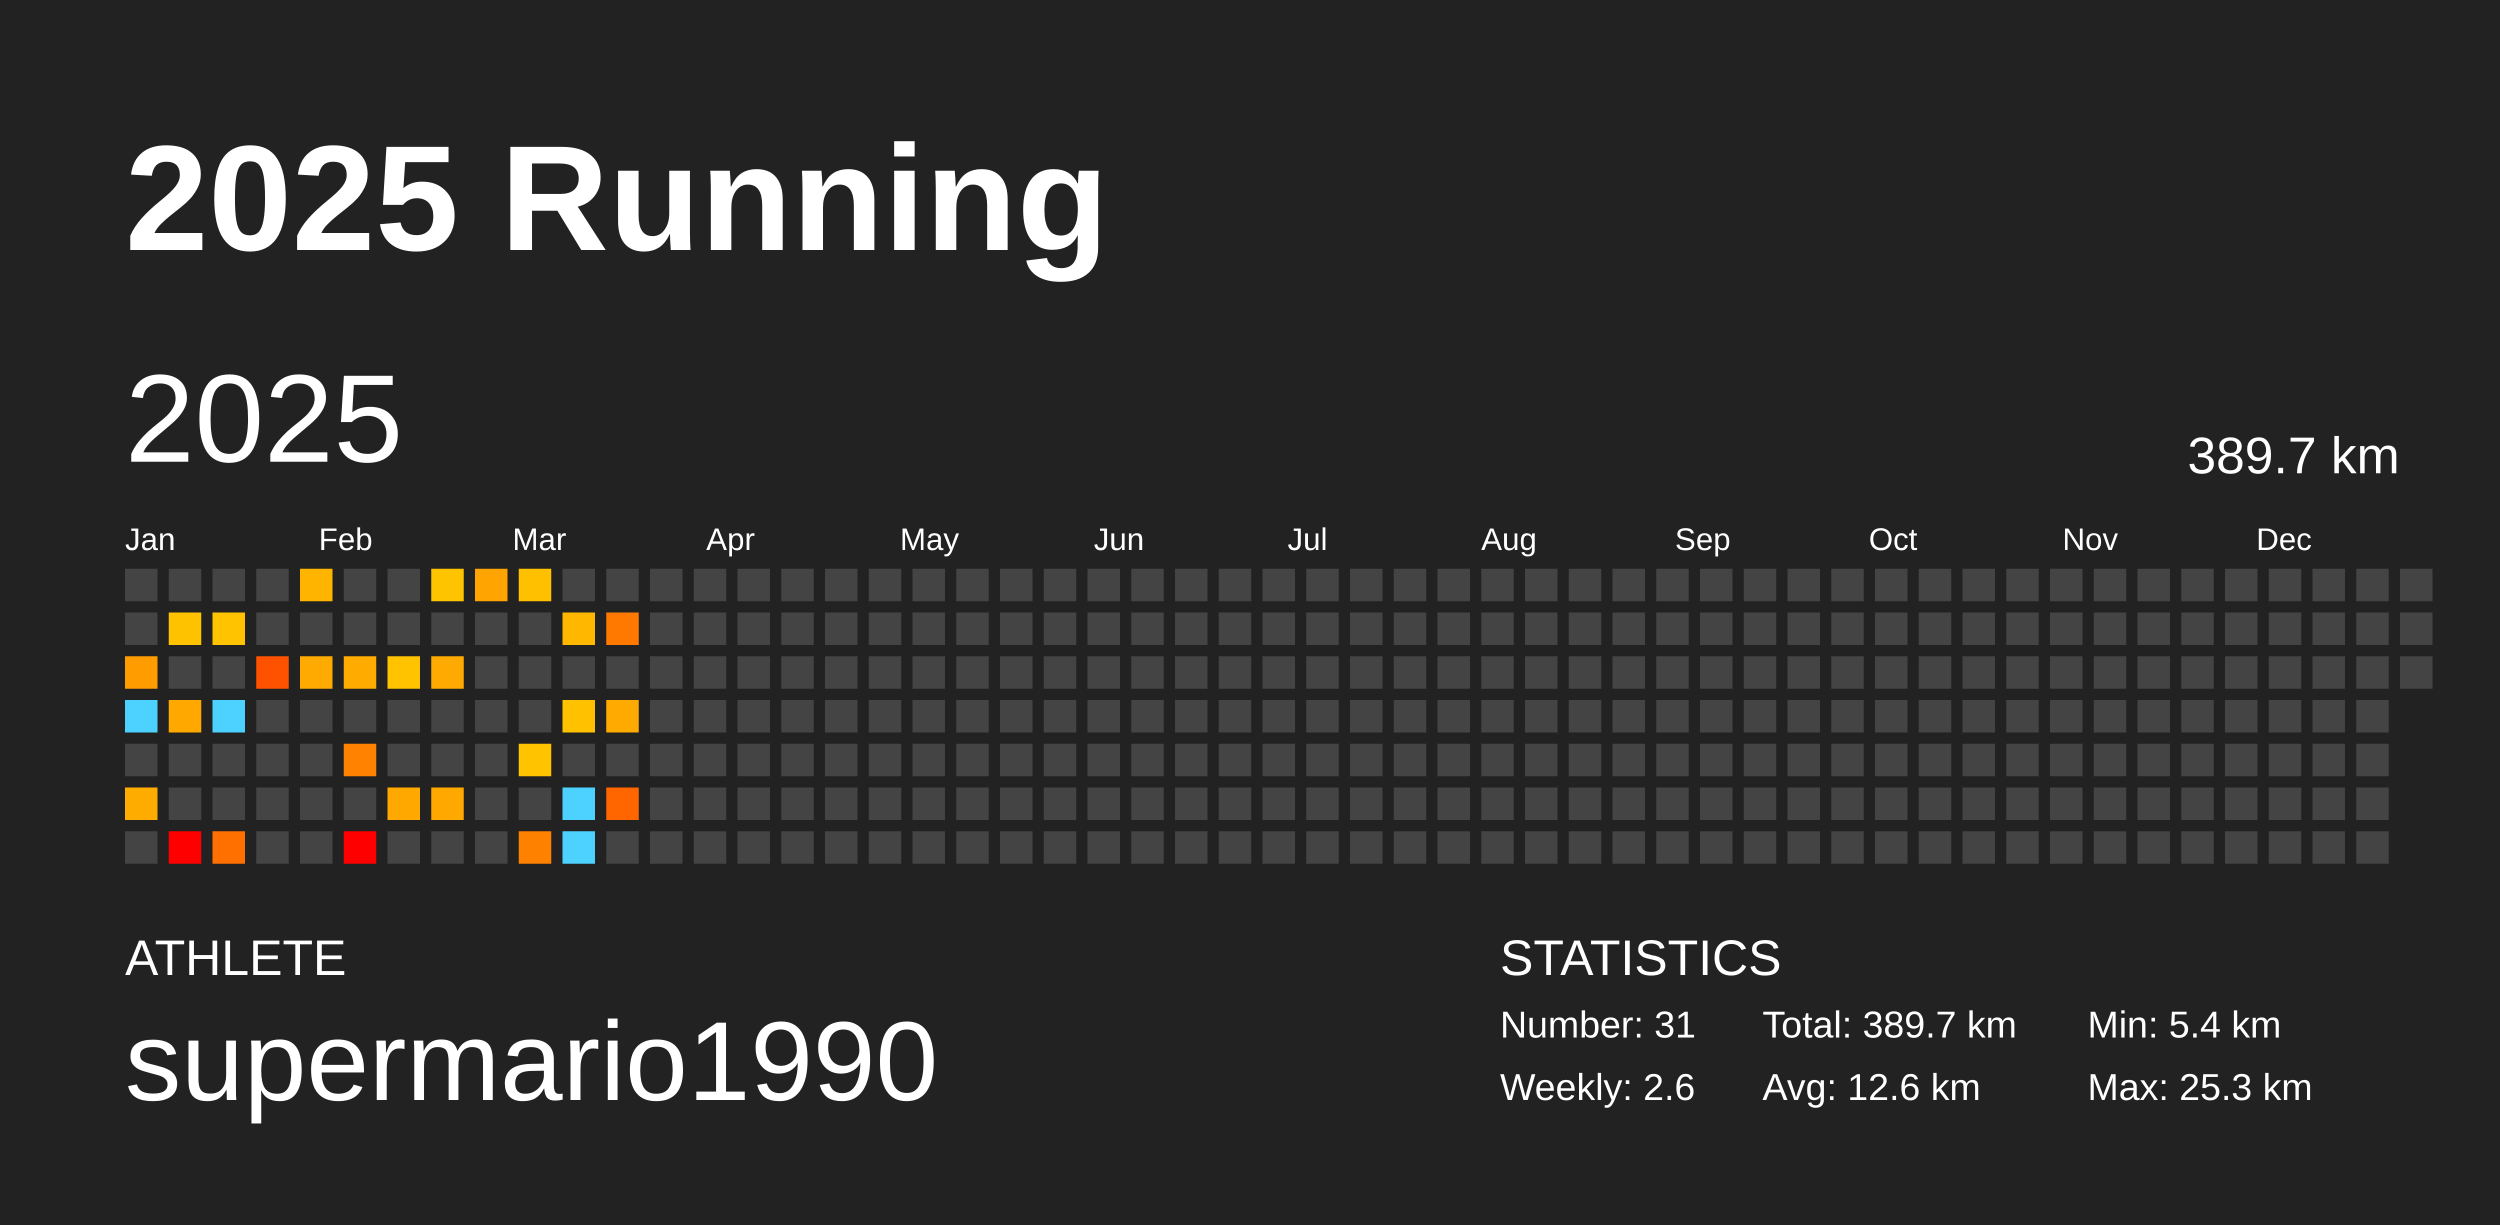
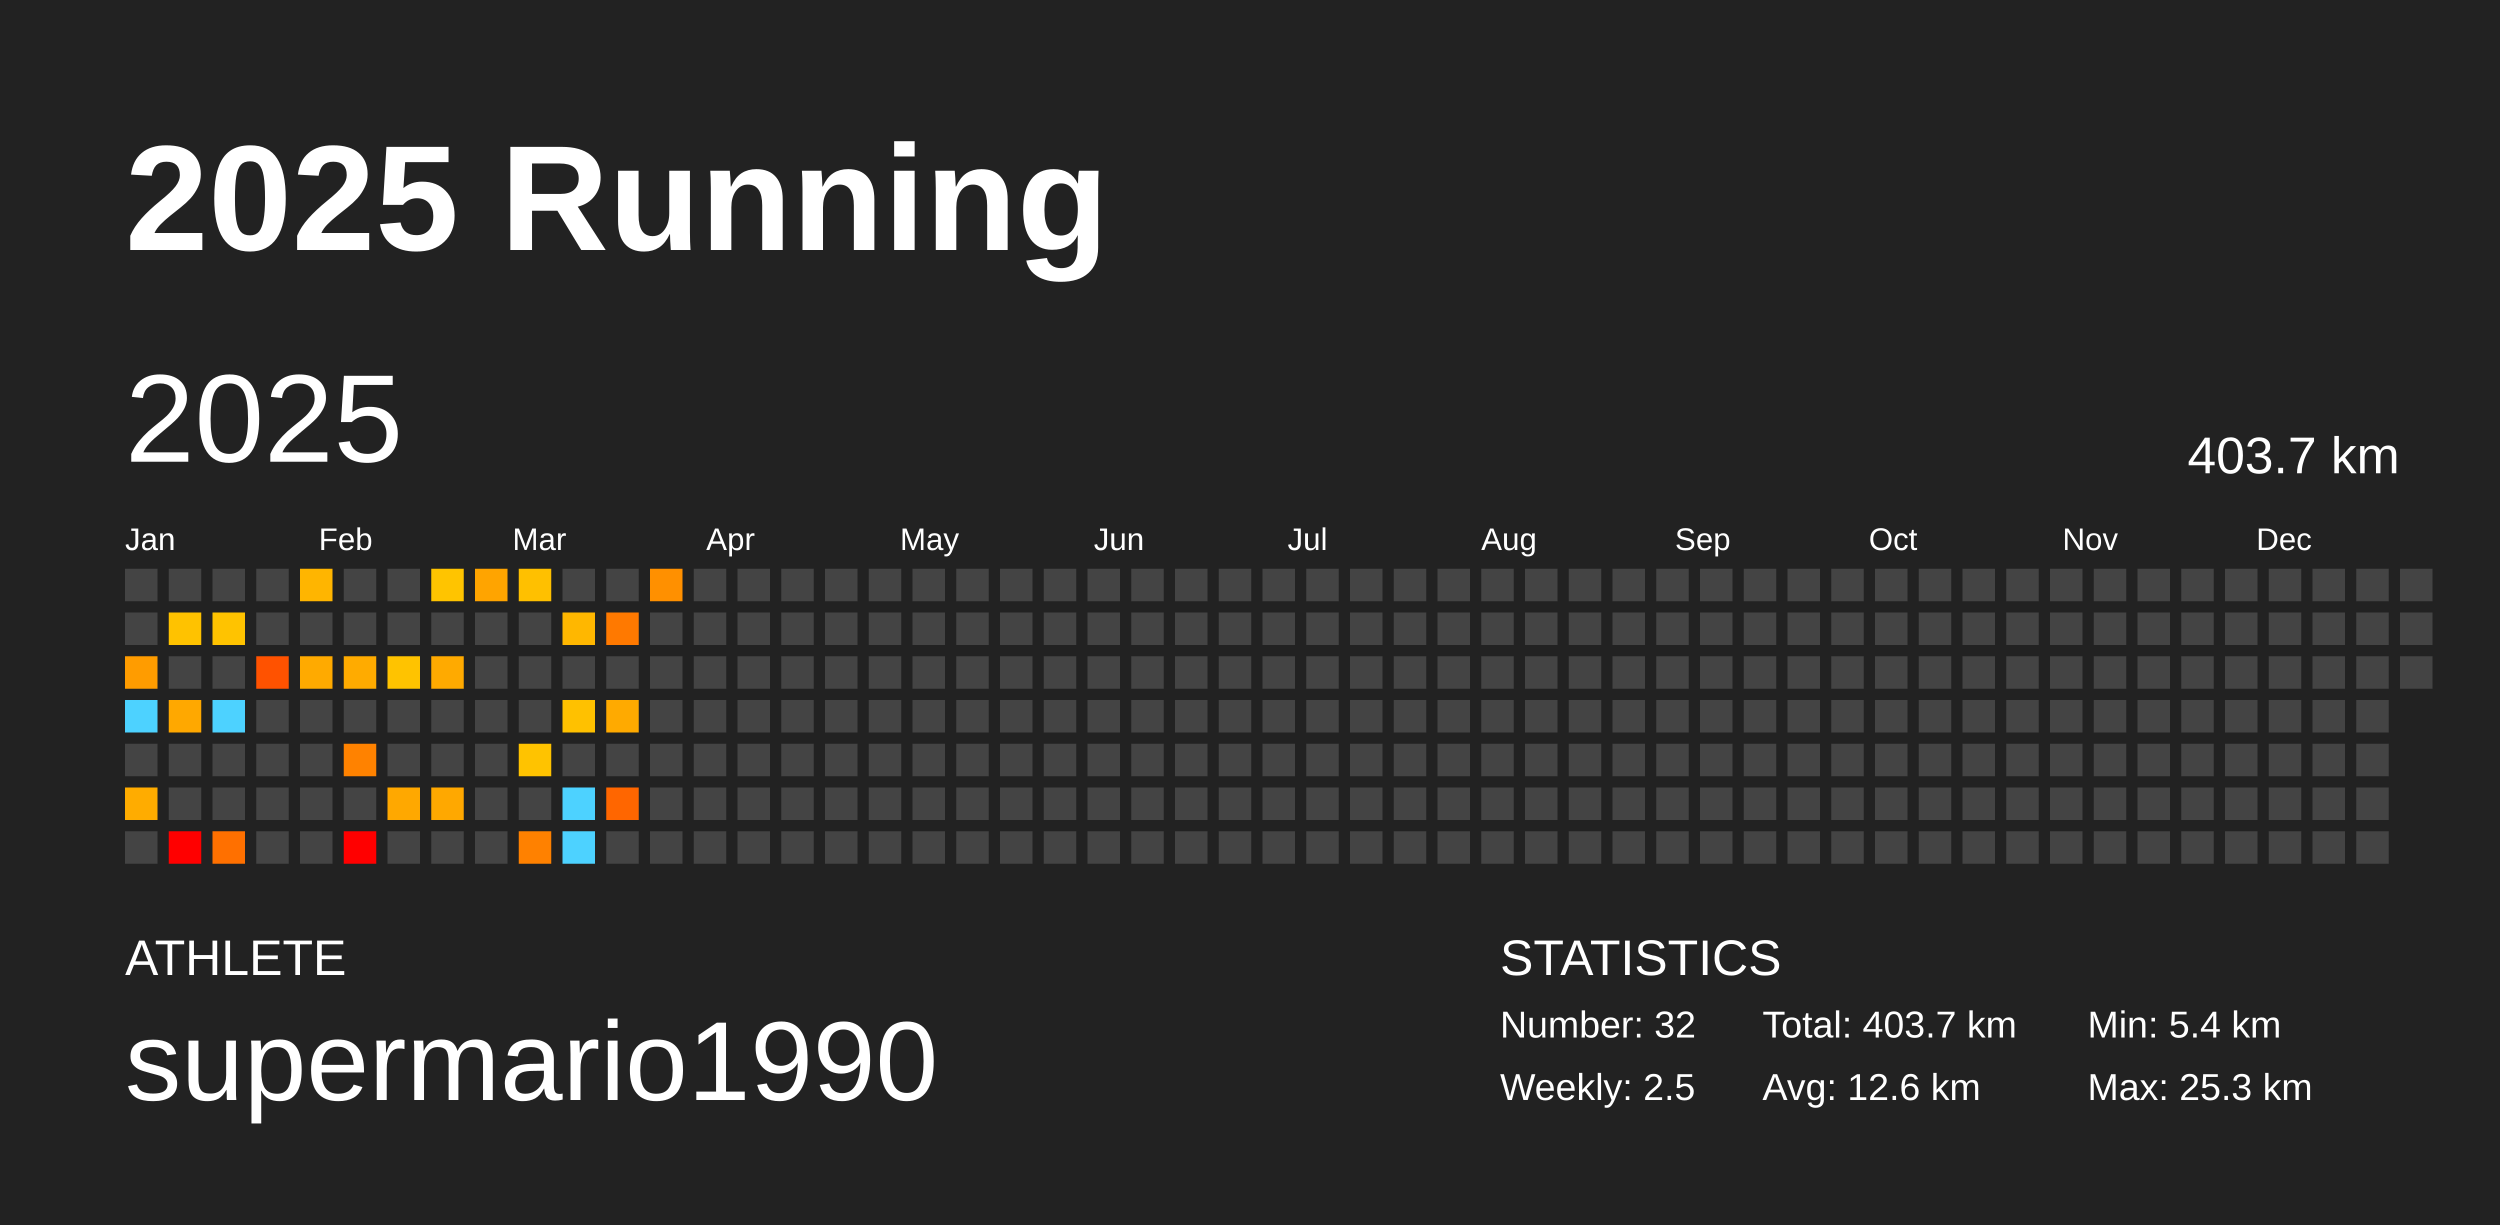
<svg xmlns="http://www.w3.org/2000/svg" baseProfile="full" height="98mm" version="1.1" viewBox="0,0,200,98" width="200mm">
  <defs />
  <rect fill="#222222" height="98" width="200" x="0" y="0" />
  <text fill="#FFFFFF" style="font-size:12px; font-family:Arial; font-weight:bold;" x="10" y="20">2025 Running</text>
  <text fill="#FFFFFF" style="font-size:4px; font-family:Arial" x="10" y="78">ATHLETE</text>
  <text fill="#FFFFFF" style="font-size:9px; font-family:Arial" x="10" y="88">supermario1990</text>
  <text fill="#FFFFFF" style="font-size:4px; font-family:Arial" x="120" y="78">STATISTICS</text>
-   <text fill="#FFFFFF" style="font-size:3px; font-family:Arial" x="120" y="83">Number: 31</text>
-   <text fill="#FFFFFF" style="font-size:3px; font-family:Arial" x="120" y="88">Weekly: 2.6</text>
-   <text fill="#FFFFFF" style="font-size:3px; font-family:Arial" x="141" y="83">Total: 389.7 km</text>
+   <text fill="#FFFFFF" style="font-size:3px; font-family:Arial" x="120" y="83">Number: 32</text>
+   <text fill="#FFFFFF" style="font-size:3px; font-family:Arial" x="120" y="88">Weekly: 2.5</text>
+   <text fill="#FFFFFF" style="font-size:3px; font-family:Arial" x="141" y="83">Total: 403.7 km</text>
  <text fill="#FFFFFF" style="font-size:3px; font-family:Arial" x="141" y="88">Avg: 12.6 km</text>
  <text fill="#FFFFFF" style="font-size:3px; font-family:Arial" x="167" y="83">Min: 5.4 km</text>
  <text fill="#FFFFFF" style="font-size:3px; font-family:Arial" x="167" y="88">Max: 25.3 km</text>
  <text dominant-baseline="hanging" fill="#FFFFFF" style="font-size:10.0px; font-family:Arial;" x="10" y="30">2025</text>
-   <text dominant-baseline="hanging" fill="#FFFFFF" style="font-size:4.125px; font-family:Arial;" x="175" y="35">389.7 km</text>
+   <text dominant-baseline="hanging" fill="#FFFFFF" style="font-size:4.125px; font-family:Arial;" x="175" y="35">403.7 km</text>
  <text fill="#FFFFFF" style="font-size:2.5px; font-family:Arial" x="10.0" y="44">Jan</text>
  <text fill="#FFFFFF" style="font-size:2.5px; font-family:Arial" x="25.5" y="44">Feb</text>
  <text fill="#FFFFFF" style="font-size:2.5px; font-family:Arial" x="41.0" y="44">Mar</text>
  <text fill="#FFFFFF" style="font-size:2.5px; font-family:Arial" x="56.5" y="44">Apr</text>
  <text fill="#FFFFFF" style="font-size:2.5px; font-family:Arial" x="72.0" y="44">May</text>
  <text fill="#FFFFFF" style="font-size:2.5px; font-family:Arial" x="87.5" y="44">Jun</text>
  <text fill="#FFFFFF" style="font-size:2.5px; font-family:Arial" x="103.0" y="44">Jul</text>
  <text fill="#FFFFFF" style="font-size:2.5px; font-family:Arial" x="118.5" y="44">Aug</text>
  <text fill="#FFFFFF" style="font-size:2.5px; font-family:Arial" x="134.0" y="44">Sep</text>
  <text fill="#FFFFFF" style="font-size:2.5px; font-family:Arial" x="149.5" y="44">Oct</text>
  <text fill="#FFFFFF" style="font-size:2.5px; font-family:Arial" x="165.0" y="44">Nov</text>
  <text fill="#FFFFFF" style="font-size:2.5px; font-family:Arial" x="180.5" y="44">Dec</text>
  <rect fill="#444444" height="2.6" width="2.6" x="10.0" y="45.5" />
  <rect fill="#444444" height="2.6" width="2.6" x="10.0" y="49.0" />
  <rect fill="#ff9c00" height="2.6" width="2.6" x="10.0" y="52.5" />
  <rect fill="#4dd2ff" height="2.6" width="2.6" x="10.0" y="56.0" />
  <rect fill="#444444" height="2.6" width="2.6" x="10.0" y="59.5" />
  <rect fill="#ffac00" height="2.6" width="2.6" x="10.0" y="63.0" />
  <rect fill="#444444" height="2.6" width="2.6" x="10.0" y="66.5" />
  <rect fill="#444444" height="2.6" width="2.6" x="13.5" y="45.5" />
  <rect fill="#ffc200" height="2.6" width="2.6" x="13.5" y="49.0" />
  <rect fill="#444444" height="2.6" width="2.6" x="13.5" y="52.5" />
  <rect fill="#ffa800" height="2.6" width="2.6" x="13.5" y="56.0" />
  <rect fill="#444444" height="2.6" width="2.6" x="13.5" y="59.5" />
  <rect fill="#444444" height="2.6" width="2.6" x="13.5" y="63.0" />
  <rect fill="red" height="2.6" width="2.6" x="13.5" y="66.5" />
  <rect fill="#444444" height="2.6" width="2.6" x="17.0" y="45.5" />
  <rect fill="#ffc300" height="2.6" width="2.6" x="17.0" y="49.0" />
  <rect fill="#444444" height="2.6" width="2.6" x="17.0" y="52.5" />
  <rect fill="#4dd2ff" height="2.6" width="2.6" x="17.0" y="56.0" />
  <rect fill="#444444" height="2.6" width="2.6" x="17.0" y="59.5" />
  <rect fill="#444444" height="2.6" width="2.6" x="17.0" y="63.0" />
  <rect fill="#ff7000" height="2.6" width="2.6" x="17.0" y="66.5" />
  <rect fill="#444444" height="2.6" width="2.6" x="20.5" y="45.5" />
  <rect fill="#444444" height="2.6" width="2.6" x="20.5" y="49.0" />
  <rect fill="#ff5200" height="2.6" width="2.6" x="20.5" y="52.5" />
  <rect fill="#444444" height="2.6" width="2.6" x="20.5" y="56.0" />
  <rect fill="#444444" height="2.6" width="2.6" x="20.5" y="59.5" />
  <rect fill="#444444" height="2.6" width="2.6" x="20.5" y="63.0" />
  <rect fill="#444444" height="2.6" width="2.6" x="20.5" y="66.5" />
  <rect fill="#ffb500" height="2.6" width="2.6" x="24.0" y="45.5" />
  <rect fill="#444444" height="2.6" width="2.6" x="24.0" y="49.0" />
  <rect fill="#ffaa00" height="2.6" width="2.6" x="24.0" y="52.5" />
  <rect fill="#444444" height="2.6" width="2.6" x="24.0" y="56.0" />
  <rect fill="#444444" height="2.6" width="2.6" x="24.0" y="59.5" />
  <rect fill="#444444" height="2.6" width="2.6" x="24.0" y="63.0" />
  <rect fill="#444444" height="2.6" width="2.6" x="24.0" y="66.5" />
  <rect fill="#444444" height="2.6" width="2.6" x="27.5" y="45.5" />
  <rect fill="#444444" height="2.6" width="2.6" x="27.5" y="49.0" />
  <rect fill="#ffab00" height="2.6" width="2.6" x="27.5" y="52.5" />
  <rect fill="#444444" height="2.6" width="2.6" x="27.5" y="56.0" />
  <rect fill="#ff8200" height="2.6" width="2.6" x="27.5" y="59.5" />
  <rect fill="#444444" height="2.6" width="2.6" x="27.5" y="63.0" />
  <rect fill="red" height="2.6" width="2.6" x="27.5" y="66.5" />
  <rect fill="#444444" height="2.6" width="2.6" x="31.0" y="45.5" />
  <rect fill="#444444" height="2.6" width="2.6" x="31.0" y="49.0" />
  <rect fill="#ffc300" height="2.6" width="2.6" x="31.0" y="52.5" />
  <rect fill="#444444" height="2.6" width="2.6" x="31.0" y="56.0" />
  <rect fill="#444444" height="2.6" width="2.6" x="31.0" y="59.5" />
  <rect fill="#ffa800" height="2.6" width="2.6" x="31.0" y="63.0" />
  <rect fill="#444444" height="2.6" width="2.6" x="31.0" y="66.5" />
  <rect fill="#ffc400" height="2.6" width="2.6" x="34.5" y="45.5" />
  <rect fill="#444444" height="2.6" width="2.6" x="34.5" y="49.0" />
  <rect fill="#ffaa00" height="2.6" width="2.6" x="34.5" y="52.5" />
  <rect fill="#444444" height="2.6" width="2.6" x="34.5" y="56.0" />
  <rect fill="#444444" height="2.6" width="2.6" x="34.5" y="59.5" />
  <rect fill="#ffa800" height="2.6" width="2.6" x="34.5" y="63.0" />
  <rect fill="#444444" height="2.6" width="2.6" x="34.5" y="66.5" />
  <rect fill="#ffa400" height="2.6" width="2.6" x="38.0" y="45.5" />
  <rect fill="#444444" height="2.6" width="2.6" x="38.0" y="49.0" />
  <rect fill="#444444" height="2.6" width="2.6" x="38.0" y="52.5" />
  <rect fill="#444444" height="2.6" width="2.6" x="38.0" y="56.0" />
  <rect fill="#444444" height="2.6" width="2.6" x="38.0" y="59.5" />
  <rect fill="#444444" height="2.6" width="2.6" x="38.0" y="63.0" />
  <rect fill="#444444" height="2.6" width="2.6" x="38.0" y="66.5" />
  <rect fill="#ffc000" height="2.6" width="2.6" x="41.5" y="45.5" />
  <rect fill="#444444" height="2.6" width="2.6" x="41.5" y="49.0" />
  <rect fill="#444444" height="2.6" width="2.6" x="41.5" y="52.5" />
  <rect fill="#444444" height="2.6" width="2.6" x="41.5" y="56.0" />
  <rect fill="#ffc300" height="2.6" width="2.6" x="41.5" y="59.5" />
  <rect fill="#444444" height="2.6" width="2.6" x="41.5" y="63.0" />
  <rect fill="#ff8100" height="2.6" width="2.6" x="41.5" y="66.5" />
  <rect fill="#444444" height="2.6" width="2.6" x="45.0" y="45.5" />
  <rect fill="#ffb700" height="2.6" width="2.6" x="45.0" y="49.0" />
  <rect fill="#444444" height="2.6" width="2.6" x="45.0" y="52.5" />
  <rect fill="#ffc100" height="2.6" width="2.6" x="45.0" y="56.0" />
  <rect fill="#444444" height="2.6" width="2.6" x="45.0" y="59.5" />
  <rect fill="#4dd2ff" height="2.6" width="2.6" x="45.0" y="63.0" />
  <rect fill="#4dd2ff" height="2.6" width="2.6" x="45.0" y="66.5" />
  <rect fill="#444444" height="2.6" width="2.6" x="48.5" y="45.5" />
  <rect fill="#ff7900" height="2.6" width="2.6" x="48.5" y="49.0" />
  <rect fill="#444444" height="2.6" width="2.6" x="48.5" y="52.5" />
  <rect fill="#ffaa00" height="2.6" width="2.6" x="48.5" y="56.0" />
  <rect fill="#444444" height="2.6" width="2.6" x="48.5" y="59.5" />
  <rect fill="#ff6600" height="2.6" width="2.6" x="48.5" y="63.0" />
  <rect fill="#444444" height="2.6" width="2.6" x="48.5" y="66.5" />
-   <rect fill="#444444" height="2.6" width="2.6" x="52.0" y="45.5" />
+   <rect fill="#ff9000" height="2.6" width="2.6" x="52.0" y="45.5" />
  <rect fill="#444444" height="2.6" width="2.6" x="52.0" y="49.0" />
  <rect fill="#444444" height="2.6" width="2.6" x="52.0" y="52.5" />
  <rect fill="#444444" height="2.6" width="2.6" x="52.0" y="56.0" />
  <rect fill="#444444" height="2.6" width="2.6" x="52.0" y="59.5" />
  <rect fill="#444444" height="2.6" width="2.6" x="52.0" y="63.0" />
  <rect fill="#444444" height="2.6" width="2.6" x="52.0" y="66.5" />
  <rect fill="#444444" height="2.6" width="2.6" x="55.5" y="45.5" />
  <rect fill="#444444" height="2.6" width="2.6" x="55.5" y="49.0" />
  <rect fill="#444444" height="2.6" width="2.6" x="55.5" y="52.5" />
  <rect fill="#444444" height="2.6" width="2.6" x="55.5" y="56.0" />
  <rect fill="#444444" height="2.6" width="2.6" x="55.5" y="59.5" />
  <rect fill="#444444" height="2.6" width="2.6" x="55.5" y="63.0" />
  <rect fill="#444444" height="2.6" width="2.6" x="55.5" y="66.5" />
  <rect fill="#444444" height="2.6" width="2.6" x="59.0" y="45.5" />
  <rect fill="#444444" height="2.6" width="2.6" x="59.0" y="49.0" />
  <rect fill="#444444" height="2.6" width="2.6" x="59.0" y="52.5" />
  <rect fill="#444444" height="2.6" width="2.6" x="59.0" y="56.0" />
  <rect fill="#444444" height="2.6" width="2.6" x="59.0" y="59.5" />
  <rect fill="#444444" height="2.6" width="2.6" x="59.0" y="63.0" />
  <rect fill="#444444" height="2.6" width="2.6" x="59.0" y="66.5" />
  <rect fill="#444444" height="2.6" width="2.6" x="62.5" y="45.5" />
  <rect fill="#444444" height="2.6" width="2.6" x="62.5" y="49.0" />
  <rect fill="#444444" height="2.6" width="2.6" x="62.5" y="52.5" />
  <rect fill="#444444" height="2.6" width="2.6" x="62.5" y="56.0" />
  <rect fill="#444444" height="2.6" width="2.6" x="62.5" y="59.5" />
  <rect fill="#444444" height="2.6" width="2.6" x="62.5" y="63.0" />
  <rect fill="#444444" height="2.6" width="2.6" x="62.5" y="66.5" />
  <rect fill="#444444" height="2.6" width="2.6" x="66.0" y="45.5" />
  <rect fill="#444444" height="2.6" width="2.6" x="66.0" y="49.0" />
  <rect fill="#444444" height="2.6" width="2.6" x="66.0" y="52.5" />
  <rect fill="#444444" height="2.6" width="2.6" x="66.0" y="56.0" />
  <rect fill="#444444" height="2.6" width="2.6" x="66.0" y="59.5" />
  <rect fill="#444444" height="2.6" width="2.6" x="66.0" y="63.0" />
  <rect fill="#444444" height="2.6" width="2.6" x="66.0" y="66.5" />
  <rect fill="#444444" height="2.6" width="2.6" x="69.5" y="45.5" />
  <rect fill="#444444" height="2.6" width="2.6" x="69.5" y="49.0" />
  <rect fill="#444444" height="2.6" width="2.6" x="69.5" y="52.5" />
  <rect fill="#444444" height="2.6" width="2.6" x="69.5" y="56.0" />
  <rect fill="#444444" height="2.6" width="2.6" x="69.5" y="59.5" />
  <rect fill="#444444" height="2.6" width="2.6" x="69.5" y="63.0" />
  <rect fill="#444444" height="2.6" width="2.6" x="69.5" y="66.5" />
  <rect fill="#444444" height="2.6" width="2.6" x="73.0" y="45.5" />
  <rect fill="#444444" height="2.6" width="2.6" x="73.0" y="49.0" />
  <rect fill="#444444" height="2.6" width="2.6" x="73.0" y="52.5" />
  <rect fill="#444444" height="2.6" width="2.6" x="73.0" y="56.0" />
  <rect fill="#444444" height="2.6" width="2.6" x="73.0" y="59.5" />
  <rect fill="#444444" height="2.6" width="2.6" x="73.0" y="63.0" />
  <rect fill="#444444" height="2.6" width="2.6" x="73.0" y="66.5" />
  <rect fill="#444444" height="2.6" width="2.6" x="76.5" y="45.5" />
  <rect fill="#444444" height="2.6" width="2.6" x="76.5" y="49.0" />
  <rect fill="#444444" height="2.6" width="2.6" x="76.5" y="52.5" />
  <rect fill="#444444" height="2.6" width="2.6" x="76.5" y="56.0" />
  <rect fill="#444444" height="2.6" width="2.6" x="76.5" y="59.5" />
  <rect fill="#444444" height="2.6" width="2.6" x="76.5" y="63.0" />
  <rect fill="#444444" height="2.6" width="2.6" x="76.5" y="66.5" />
  <rect fill="#444444" height="2.6" width="2.6" x="80.0" y="45.5" />
  <rect fill="#444444" height="2.6" width="2.6" x="80.0" y="49.0" />
  <rect fill="#444444" height="2.6" width="2.6" x="80.0" y="52.5" />
  <rect fill="#444444" height="2.6" width="2.6" x="80.0" y="56.0" />
  <rect fill="#444444" height="2.6" width="2.6" x="80.0" y="59.5" />
  <rect fill="#444444" height="2.6" width="2.6" x="80.0" y="63.0" />
  <rect fill="#444444" height="2.6" width="2.6" x="80.0" y="66.5" />
  <rect fill="#444444" height="2.6" width="2.6" x="83.5" y="45.5" />
  <rect fill="#444444" height="2.6" width="2.6" x="83.5" y="49.0" />
  <rect fill="#444444" height="2.6" width="2.6" x="83.5" y="52.5" />
  <rect fill="#444444" height="2.6" width="2.6" x="83.5" y="56.0" />
  <rect fill="#444444" height="2.6" width="2.6" x="83.5" y="59.5" />
  <rect fill="#444444" height="2.6" width="2.6" x="83.5" y="63.0" />
  <rect fill="#444444" height="2.6" width="2.6" x="83.5" y="66.5" />
  <rect fill="#444444" height="2.6" width="2.6" x="87.0" y="45.5" />
  <rect fill="#444444" height="2.6" width="2.6" x="87.0" y="49.0" />
  <rect fill="#444444" height="2.6" width="2.6" x="87.0" y="52.5" />
  <rect fill="#444444" height="2.6" width="2.6" x="87.0" y="56.0" />
  <rect fill="#444444" height="2.6" width="2.6" x="87.0" y="59.5" />
  <rect fill="#444444" height="2.6" width="2.6" x="87.0" y="63.0" />
  <rect fill="#444444" height="2.6" width="2.6" x="87.0" y="66.5" />
  <rect fill="#444444" height="2.6" width="2.6" x="90.5" y="45.5" />
  <rect fill="#444444" height="2.6" width="2.6" x="90.5" y="49.0" />
  <rect fill="#444444" height="2.6" width="2.6" x="90.5" y="52.5" />
  <rect fill="#444444" height="2.6" width="2.6" x="90.5" y="56.0" />
  <rect fill="#444444" height="2.6" width="2.6" x="90.5" y="59.5" />
  <rect fill="#444444" height="2.6" width="2.6" x="90.5" y="63.0" />
  <rect fill="#444444" height="2.6" width="2.6" x="90.5" y="66.5" />
  <rect fill="#444444" height="2.6" width="2.6" x="94.0" y="45.5" />
  <rect fill="#444444" height="2.6" width="2.6" x="94.0" y="49.0" />
  <rect fill="#444444" height="2.6" width="2.6" x="94.0" y="52.5" />
  <rect fill="#444444" height="2.6" width="2.6" x="94.0" y="56.0" />
  <rect fill="#444444" height="2.6" width="2.6" x="94.0" y="59.5" />
  <rect fill="#444444" height="2.6" width="2.6" x="94.0" y="63.0" />
  <rect fill="#444444" height="2.6" width="2.6" x="94.0" y="66.5" />
  <rect fill="#444444" height="2.6" width="2.6" x="97.5" y="45.5" />
  <rect fill="#444444" height="2.6" width="2.6" x="97.5" y="49.0" />
  <rect fill="#444444" height="2.6" width="2.6" x="97.5" y="52.5" />
  <rect fill="#444444" height="2.6" width="2.6" x="97.5" y="56.0" />
  <rect fill="#444444" height="2.6" width="2.6" x="97.5" y="59.5" />
  <rect fill="#444444" height="2.6" width="2.6" x="97.5" y="63.0" />
  <rect fill="#444444" height="2.6" width="2.6" x="97.5" y="66.5" />
  <rect fill="#444444" height="2.6" width="2.6" x="101.0" y="45.5" />
  <rect fill="#444444" height="2.6" width="2.6" x="101.0" y="49.0" />
  <rect fill="#444444" height="2.6" width="2.6" x="101.0" y="52.5" />
  <rect fill="#444444" height="2.6" width="2.6" x="101.0" y="56.0" />
  <rect fill="#444444" height="2.6" width="2.6" x="101.0" y="59.5" />
  <rect fill="#444444" height="2.6" width="2.6" x="101.0" y="63.0" />
  <rect fill="#444444" height="2.6" width="2.6" x="101.0" y="66.5" />
  <rect fill="#444444" height="2.6" width="2.6" x="104.5" y="45.5" />
  <rect fill="#444444" height="2.6" width="2.6" x="104.5" y="49.0" />
  <rect fill="#444444" height="2.6" width="2.6" x="104.5" y="52.5" />
  <rect fill="#444444" height="2.6" width="2.6" x="104.5" y="56.0" />
  <rect fill="#444444" height="2.6" width="2.6" x="104.5" y="59.5" />
  <rect fill="#444444" height="2.6" width="2.6" x="104.5" y="63.0" />
  <rect fill="#444444" height="2.6" width="2.6" x="104.5" y="66.5" />
  <rect fill="#444444" height="2.6" width="2.6" x="108.0" y="45.5" />
  <rect fill="#444444" height="2.6" width="2.6" x="108.0" y="49.0" />
  <rect fill="#444444" height="2.6" width="2.6" x="108.0" y="52.5" />
  <rect fill="#444444" height="2.6" width="2.6" x="108.0" y="56.0" />
  <rect fill="#444444" height="2.6" width="2.6" x="108.0" y="59.5" />
  <rect fill="#444444" height="2.6" width="2.6" x="108.0" y="63.0" />
  <rect fill="#444444" height="2.6" width="2.6" x="108.0" y="66.5" />
  <rect fill="#444444" height="2.6" width="2.6" x="111.5" y="45.5" />
  <rect fill="#444444" height="2.6" width="2.6" x="111.5" y="49.0" />
  <rect fill="#444444" height="2.6" width="2.6" x="111.5" y="52.5" />
  <rect fill="#444444" height="2.6" width="2.6" x="111.5" y="56.0" />
  <rect fill="#444444" height="2.6" width="2.6" x="111.5" y="59.5" />
  <rect fill="#444444" height="2.6" width="2.6" x="111.5" y="63.0" />
  <rect fill="#444444" height="2.6" width="2.6" x="111.5" y="66.5" />
  <rect fill="#444444" height="2.6" width="2.6" x="115.0" y="45.5" />
  <rect fill="#444444" height="2.6" width="2.6" x="115.0" y="49.0" />
  <rect fill="#444444" height="2.6" width="2.6" x="115.0" y="52.5" />
  <rect fill="#444444" height="2.6" width="2.6" x="115.0" y="56.0" />
  <rect fill="#444444" height="2.6" width="2.6" x="115.0" y="59.5" />
  <rect fill="#444444" height="2.6" width="2.6" x="115.0" y="63.0" />
  <rect fill="#444444" height="2.6" width="2.6" x="115.0" y="66.5" />
  <rect fill="#444444" height="2.6" width="2.6" x="118.5" y="45.5" />
  <rect fill="#444444" height="2.6" width="2.6" x="118.5" y="49.0" />
  <rect fill="#444444" height="2.6" width="2.6" x="118.5" y="52.5" />
  <rect fill="#444444" height="2.6" width="2.6" x="118.5" y="56.0" />
  <rect fill="#444444" height="2.6" width="2.6" x="118.5" y="59.5" />
  <rect fill="#444444" height="2.6" width="2.6" x="118.5" y="63.0" />
  <rect fill="#444444" height="2.6" width="2.6" x="118.5" y="66.5" />
  <rect fill="#444444" height="2.6" width="2.6" x="122.0" y="45.5" />
  <rect fill="#444444" height="2.6" width="2.6" x="122.0" y="49.0" />
  <rect fill="#444444" height="2.6" width="2.6" x="122.0" y="52.5" />
  <rect fill="#444444" height="2.6" width="2.6" x="122.0" y="56.0" />
  <rect fill="#444444" height="2.6" width="2.6" x="122.0" y="59.5" />
  <rect fill="#444444" height="2.6" width="2.6" x="122.0" y="63.0" />
  <rect fill="#444444" height="2.6" width="2.6" x="122.0" y="66.5" />
  <rect fill="#444444" height="2.6" width="2.6" x="125.5" y="45.5" />
  <rect fill="#444444" height="2.6" width="2.6" x="125.5" y="49.0" />
  <rect fill="#444444" height="2.6" width="2.6" x="125.5" y="52.5" />
  <rect fill="#444444" height="2.6" width="2.6" x="125.5" y="56.0" />
  <rect fill="#444444" height="2.6" width="2.6" x="125.5" y="59.5" />
  <rect fill="#444444" height="2.6" width="2.6" x="125.5" y="63.0" />
  <rect fill="#444444" height="2.6" width="2.6" x="125.5" y="66.5" />
  <rect fill="#444444" height="2.6" width="2.6" x="129.0" y="45.5" />
  <rect fill="#444444" height="2.6" width="2.6" x="129.0" y="49.0" />
  <rect fill="#444444" height="2.6" width="2.6" x="129.0" y="52.5" />
  <rect fill="#444444" height="2.6" width="2.6" x="129.0" y="56.0" />
  <rect fill="#444444" height="2.6" width="2.6" x="129.0" y="59.5" />
  <rect fill="#444444" height="2.6" width="2.6" x="129.0" y="63.0" />
  <rect fill="#444444" height="2.6" width="2.6" x="129.0" y="66.5" />
  <rect fill="#444444" height="2.6" width="2.6" x="132.5" y="45.5" />
  <rect fill="#444444" height="2.6" width="2.6" x="132.5" y="49.0" />
  <rect fill="#444444" height="2.6" width="2.6" x="132.5" y="52.5" />
  <rect fill="#444444" height="2.6" width="2.6" x="132.5" y="56.0" />
  <rect fill="#444444" height="2.6" width="2.6" x="132.5" y="59.5" />
  <rect fill="#444444" height="2.6" width="2.6" x="132.5" y="63.0" />
  <rect fill="#444444" height="2.6" width="2.6" x="132.5" y="66.5" />
  <rect fill="#444444" height="2.6" width="2.6" x="136.0" y="45.5" />
  <rect fill="#444444" height="2.6" width="2.6" x="136.0" y="49.0" />
  <rect fill="#444444" height="2.6" width="2.6" x="136.0" y="52.5" />
  <rect fill="#444444" height="2.6" width="2.6" x="136.0" y="56.0" />
  <rect fill="#444444" height="2.6" width="2.6" x="136.0" y="59.5" />
  <rect fill="#444444" height="2.6" width="2.6" x="136.0" y="63.0" />
  <rect fill="#444444" height="2.6" width="2.6" x="136.0" y="66.5" />
  <rect fill="#444444" height="2.6" width="2.6" x="139.5" y="45.5" />
  <rect fill="#444444" height="2.6" width="2.6" x="139.5" y="49.0" />
  <rect fill="#444444" height="2.6" width="2.6" x="139.5" y="52.5" />
  <rect fill="#444444" height="2.6" width="2.6" x="139.5" y="56.0" />
  <rect fill="#444444" height="2.6" width="2.6" x="139.5" y="59.5" />
  <rect fill="#444444" height="2.6" width="2.6" x="139.5" y="63.0" />
  <rect fill="#444444" height="2.6" width="2.6" x="139.5" y="66.5" />
  <rect fill="#444444" height="2.6" width="2.6" x="143.0" y="45.5" />
  <rect fill="#444444" height="2.6" width="2.6" x="143.0" y="49.0" />
  <rect fill="#444444" height="2.6" width="2.6" x="143.0" y="52.5" />
  <rect fill="#444444" height="2.6" width="2.6" x="143.0" y="56.0" />
  <rect fill="#444444" height="2.6" width="2.6" x="143.0" y="59.5" />
  <rect fill="#444444" height="2.6" width="2.6" x="143.0" y="63.0" />
  <rect fill="#444444" height="2.6" width="2.6" x="143.0" y="66.5" />
  <rect fill="#444444" height="2.6" width="2.6" x="146.5" y="45.5" />
  <rect fill="#444444" height="2.6" width="2.6" x="146.5" y="49.0" />
  <rect fill="#444444" height="2.6" width="2.6" x="146.5" y="52.5" />
  <rect fill="#444444" height="2.6" width="2.6" x="146.5" y="56.0" />
  <rect fill="#444444" height="2.6" width="2.6" x="146.5" y="59.5" />
  <rect fill="#444444" height="2.6" width="2.6" x="146.5" y="63.0" />
  <rect fill="#444444" height="2.6" width="2.6" x="146.5" y="66.5" />
  <rect fill="#444444" height="2.6" width="2.6" x="150.0" y="45.5" />
  <rect fill="#444444" height="2.6" width="2.6" x="150.0" y="49.0" />
  <rect fill="#444444" height="2.6" width="2.6" x="150.0" y="52.5" />
  <rect fill="#444444" height="2.6" width="2.6" x="150.0" y="56.0" />
  <rect fill="#444444" height="2.6" width="2.6" x="150.0" y="59.5" />
  <rect fill="#444444" height="2.6" width="2.6" x="150.0" y="63.0" />
  <rect fill="#444444" height="2.6" width="2.6" x="150.0" y="66.5" />
  <rect fill="#444444" height="2.6" width="2.6" x="153.5" y="45.5" />
  <rect fill="#444444" height="2.6" width="2.6" x="153.5" y="49.0" />
  <rect fill="#444444" height="2.6" width="2.6" x="153.5" y="52.5" />
  <rect fill="#444444" height="2.6" width="2.6" x="153.5" y="56.0" />
  <rect fill="#444444" height="2.6" width="2.6" x="153.5" y="59.5" />
  <rect fill="#444444" height="2.6" width="2.6" x="153.5" y="63.0" />
  <rect fill="#444444" height="2.6" width="2.6" x="153.5" y="66.5" />
  <rect fill="#444444" height="2.6" width="2.6" x="157.0" y="45.5" />
  <rect fill="#444444" height="2.6" width="2.6" x="157.0" y="49.0" />
  <rect fill="#444444" height="2.6" width="2.6" x="157.0" y="52.5" />
  <rect fill="#444444" height="2.6" width="2.6" x="157.0" y="56.0" />
  <rect fill="#444444" height="2.6" width="2.6" x="157.0" y="59.5" />
  <rect fill="#444444" height="2.6" width="2.6" x="157.0" y="63.0" />
  <rect fill="#444444" height="2.6" width="2.6" x="157.0" y="66.5" />
  <rect fill="#444444" height="2.6" width="2.6" x="160.5" y="45.5" />
  <rect fill="#444444" height="2.6" width="2.6" x="160.5" y="49.0" />
  <rect fill="#444444" height="2.6" width="2.6" x="160.5" y="52.5" />
  <rect fill="#444444" height="2.6" width="2.6" x="160.5" y="56.0" />
  <rect fill="#444444" height="2.6" width="2.6" x="160.5" y="59.5" />
  <rect fill="#444444" height="2.6" width="2.6" x="160.5" y="63.0" />
  <rect fill="#444444" height="2.6" width="2.6" x="160.5" y="66.5" />
  <rect fill="#444444" height="2.6" width="2.6" x="164.0" y="45.5" />
  <rect fill="#444444" height="2.6" width="2.6" x="164.0" y="49.0" />
  <rect fill="#444444" height="2.6" width="2.6" x="164.0" y="52.5" />
  <rect fill="#444444" height="2.6" width="2.6" x="164.0" y="56.0" />
  <rect fill="#444444" height="2.6" width="2.6" x="164.0" y="59.5" />
  <rect fill="#444444" height="2.6" width="2.6" x="164.0" y="63.0" />
  <rect fill="#444444" height="2.6" width="2.6" x="164.0" y="66.5" />
  <rect fill="#444444" height="2.6" width="2.6" x="167.5" y="45.5" />
  <rect fill="#444444" height="2.6" width="2.6" x="167.5" y="49.0" />
  <rect fill="#444444" height="2.6" width="2.6" x="167.5" y="52.5" />
  <rect fill="#444444" height="2.6" width="2.6" x="167.5" y="56.0" />
  <rect fill="#444444" height="2.6" width="2.6" x="167.5" y="59.5" />
  <rect fill="#444444" height="2.6" width="2.6" x="167.5" y="63.0" />
  <rect fill="#444444" height="2.6" width="2.6" x="167.5" y="66.5" />
  <rect fill="#444444" height="2.6" width="2.6" x="171.0" y="45.5" />
  <rect fill="#444444" height="2.6" width="2.6" x="171.0" y="49.0" />
  <rect fill="#444444" height="2.6" width="2.6" x="171.0" y="52.5" />
  <rect fill="#444444" height="2.6" width="2.6" x="171.0" y="56.0" />
  <rect fill="#444444" height="2.6" width="2.6" x="171.0" y="59.5" />
  <rect fill="#444444" height="2.6" width="2.6" x="171.0" y="63.0" />
  <rect fill="#444444" height="2.6" width="2.6" x="171.0" y="66.5" />
  <rect fill="#444444" height="2.6" width="2.6" x="174.5" y="45.5" />
  <rect fill="#444444" height="2.6" width="2.6" x="174.5" y="49.0" />
  <rect fill="#444444" height="2.6" width="2.6" x="174.5" y="52.5" />
  <rect fill="#444444" height="2.6" width="2.6" x="174.5" y="56.0" />
  <rect fill="#444444" height="2.6" width="2.6" x="174.5" y="59.5" />
  <rect fill="#444444" height="2.6" width="2.6" x="174.5" y="63.0" />
  <rect fill="#444444" height="2.6" width="2.6" x="174.5" y="66.5" />
  <rect fill="#444444" height="2.6" width="2.6" x="178.0" y="45.5" />
  <rect fill="#444444" height="2.6" width="2.6" x="178.0" y="49.0" />
  <rect fill="#444444" height="2.6" width="2.6" x="178.0" y="52.5" />
  <rect fill="#444444" height="2.6" width="2.6" x="178.0" y="56.0" />
  <rect fill="#444444" height="2.6" width="2.6" x="178.0" y="59.5" />
  <rect fill="#444444" height="2.6" width="2.6" x="178.0" y="63.0" />
  <rect fill="#444444" height="2.6" width="2.6" x="178.0" y="66.5" />
  <rect fill="#444444" height="2.6" width="2.6" x="181.5" y="45.5" />
  <rect fill="#444444" height="2.6" width="2.6" x="181.5" y="49.0" />
  <rect fill="#444444" height="2.6" width="2.6" x="181.5" y="52.5" />
  <rect fill="#444444" height="2.6" width="2.6" x="181.5" y="56.0" />
  <rect fill="#444444" height="2.6" width="2.6" x="181.5" y="59.5" />
  <rect fill="#444444" height="2.6" width="2.6" x="181.5" y="63.0" />
  <rect fill="#444444" height="2.6" width="2.6" x="181.5" y="66.5" />
  <rect fill="#444444" height="2.6" width="2.6" x="185.0" y="45.5" />
  <rect fill="#444444" height="2.6" width="2.6" x="185.0" y="49.0" />
  <rect fill="#444444" height="2.6" width="2.6" x="185.0" y="52.5" />
  <rect fill="#444444" height="2.6" width="2.6" x="185.0" y="56.0" />
  <rect fill="#444444" height="2.6" width="2.6" x="185.0" y="59.5" />
  <rect fill="#444444" height="2.6" width="2.6" x="185.0" y="63.0" />
  <rect fill="#444444" height="2.6" width="2.6" x="185.0" y="66.5" />
  <rect fill="#444444" height="2.6" width="2.6" x="188.5" y="45.5" />
  <rect fill="#444444" height="2.6" width="2.6" x="188.5" y="49.0" />
  <rect fill="#444444" height="2.6" width="2.6" x="188.5" y="52.5" />
  <rect fill="#444444" height="2.6" width="2.6" x="188.5" y="56.0" />
  <rect fill="#444444" height="2.6" width="2.6" x="188.5" y="59.5" />
  <rect fill="#444444" height="2.6" width="2.6" x="188.5" y="63.0" />
  <rect fill="#444444" height="2.6" width="2.6" x="188.5" y="66.5" />
  <rect fill="#444444" height="2.6" width="2.6" x="192.0" y="45.5" />
  <rect fill="#444444" height="2.6" width="2.6" x="192.0" y="49.0" />
  <rect fill="#444444" height="2.6" width="2.6" x="192.0" y="52.5" />
</svg>
